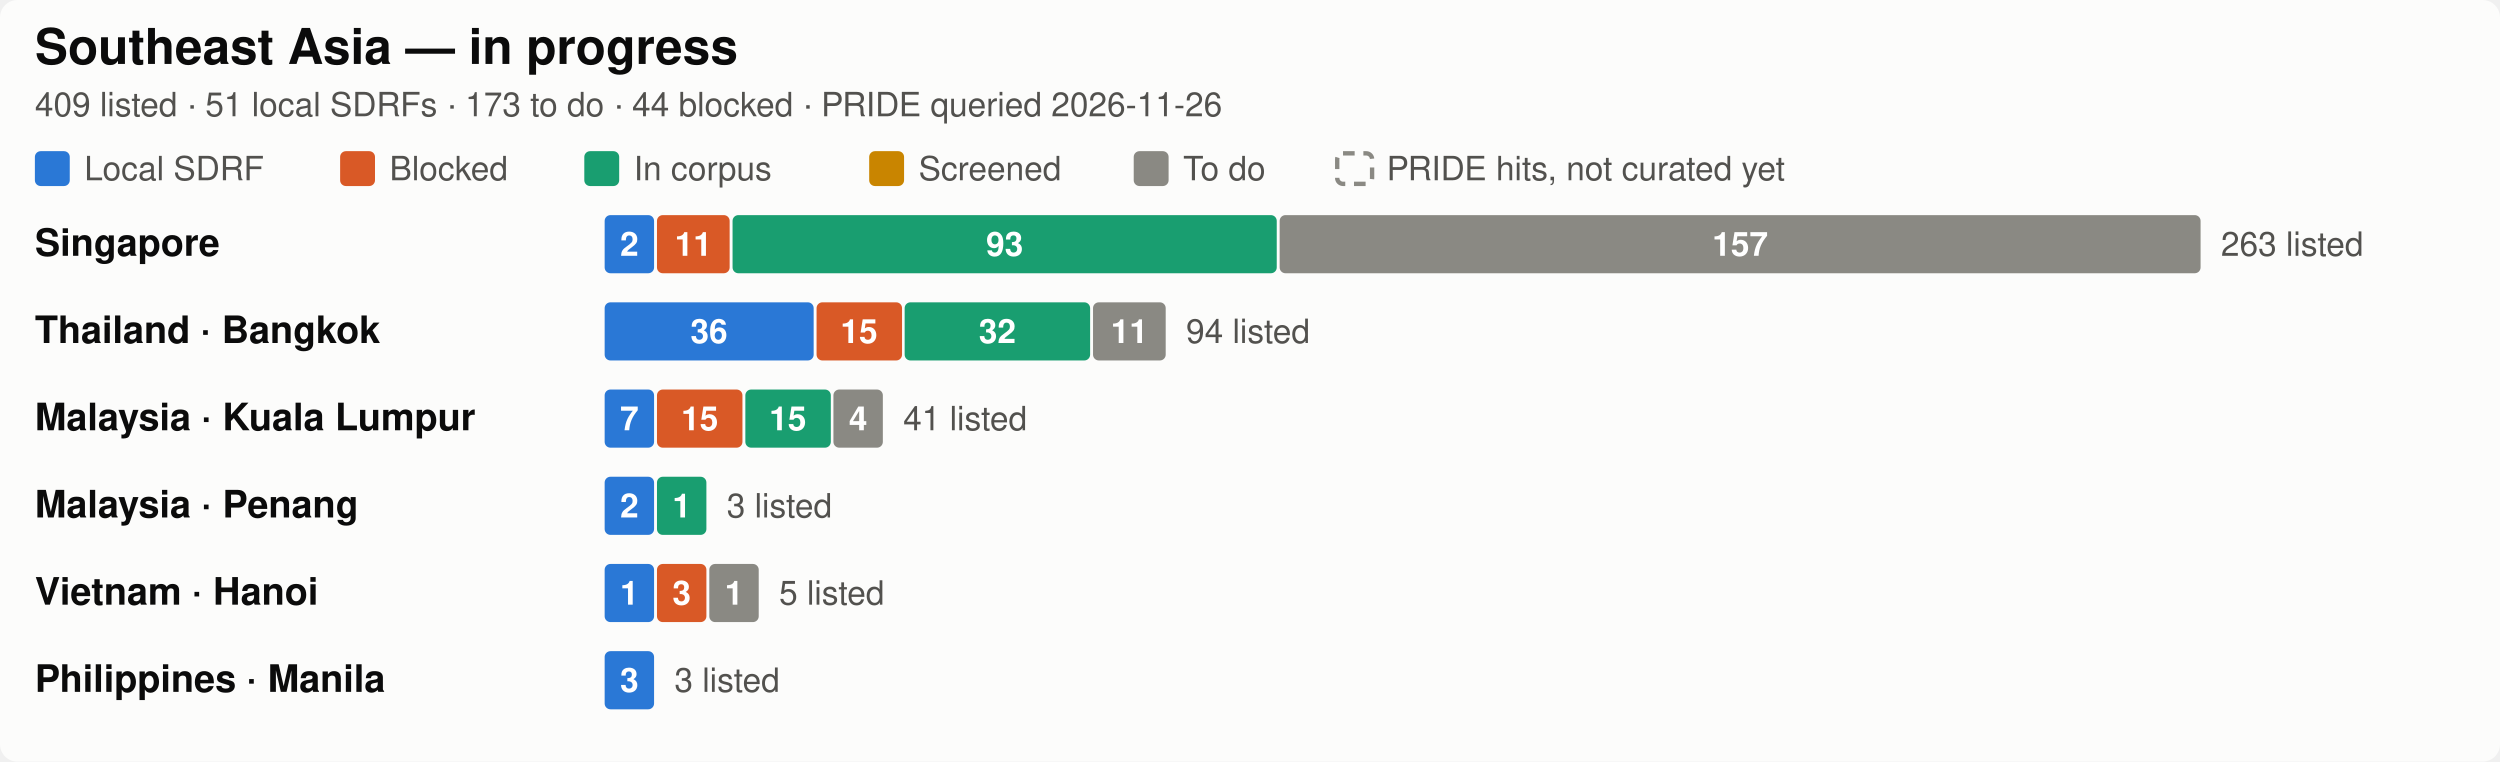
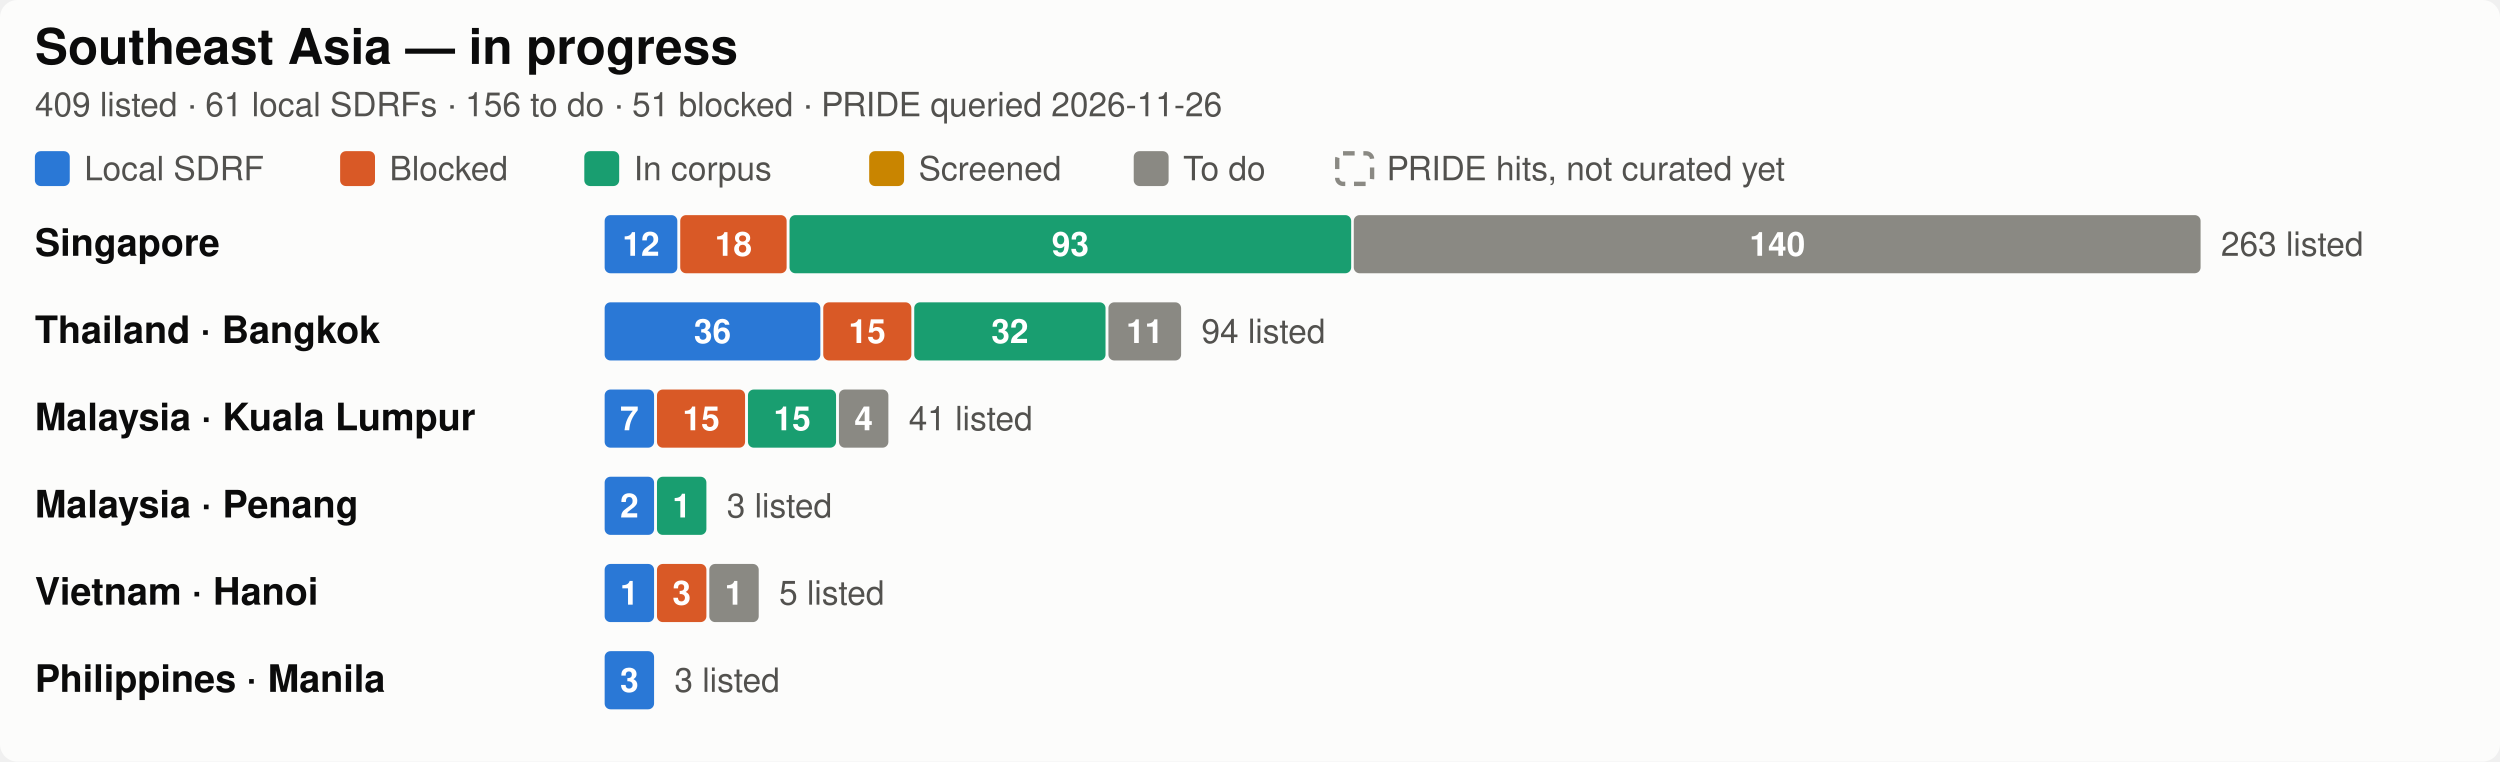
<svg xmlns="http://www.w3.org/2000/svg" width="860" height="262" viewBox="0 0 860 262" role="img" aria-label="Southeast Asia SDRF progress by city">
  <style>
  .bg { fill: #fcfcfb; }
  .title { fill: #0b0b0b; font-size: 17px; font-weight: 600; }
  .city { fill: #0b0b0b; font-size: 13px; font-weight: 600; }
  .sub, .legend, .total, .axis { fill: #52514e; font-size: 11.5px; }
  .seg { font-size: 11.5px; font-weight: 600; fill: #ffffff; font-variant-numeric: tabular-nums; }
  .uncurated { fill: none; stroke: #8a8983; stroke-width: 1.5; stroke-dasharray: 4 3; }
  .grid { stroke: #e8e7e2; stroke-width: 1; }
  text { font-family: -apple-system, "Segoe UI", Helvetica, Arial, sans-serif; }
  .c-annotated { fill: #2a78d6; }
  .c-blocked { fill: #d95926; }
  .c-in_corpus { fill: #199e70; }
  .c-screened { fill: #c98500; }
  .c-todo { fill: #8a8983; }

  @media (prefers-color-scheme: dark) {
    .bg { fill: #1a1a19; }
    .title, .city { fill: #ffffff; }
    .sub, .legend, .total, .axis { fill: #c3c2b7; }
    .uncurated { stroke: #8f8e86; }
    .grid { stroke: #3a3a37; }
    .c-annotated { fill: #3987e5; }
    .c-blocked { fill: #d95926; }
    .c-in_corpus { fill: #199e70; }
    .c-screened { fill: #c98500; }
    .c-todo { fill: #6b6a65; }
  }
</style>
  <rect class="bg" width="860" height="262" rx="6" />
  <text class="title" x="12" y="22">Southeast Asia — in progress</text>
-   <text class="sub" x="12" y="40">409 listed · 51 local SDRFs · 173 to do · 44 blocked · PRIDE queried 2026-11-26</text>
+   <text class="sub" x="12" y="40">409 listed · 61 local SDRFs · 156 to do · 51 blocked · PRIDE queried 2026-11-26</text>
  <rect class="c-annotated" fill="#2a78d6" x="12" y="52" width="12" height="12" rx="2" />
  <text class="legend" x="29" y="62">Local SDRF</text>
  <rect class="c-blocked" fill="#d95926" x="117" y="52" width="12" height="12" rx="2" />
  <text class="legend" x="134" y="62">Blocked</text>
  <rect class="c-in_corpus" fill="#199e70" x="201" y="52" width="12" height="12" rx="2" />
  <text class="legend" x="218" y="62">In corpus</text>
  <rect class="c-screened" fill="#c98500" x="299" y="52" width="12" height="12" rx="2" />
  <text class="legend" x="316" y="62">Screened</text>
  <rect class="c-todo" fill="#8a8983" x="390" y="52" width="12" height="12" rx="2" />
  <text class="legend" x="407" y="62">To do</text>
  <rect class="uncurated" fill="none" stroke="#8a8983" x="460" y="52.75" width="12" height="10.5" rx="2" />
  <text class="legend" x="477" y="62">PRIDE hits, not curated yet</text>
  <text class="city" x="12" y="88.0">Singapore</text>
-   <rect class="c-annotated" fill="#2a78d6" x="208.0" y="74" width="17.0" height="20" rx="2" />
-   <text class="seg" x="216.5" y="88.0" text-anchor="middle">2</text>
-   <rect class="c-blocked" fill="#d95926" x="226.0" y="74" width="25.0" height="20" rx="2" />
-   <text class="seg" x="238.5" y="88.0" text-anchor="middle">11</text>
-   <rect class="c-in_corpus" fill="#199e70" x="252.0" y="74" width="187.2" height="20" rx="2" />
-   <text class="seg" x="345.6" y="88.0" text-anchor="middle">93</text>
-   <rect class="c-todo" fill="#8a8983" x="440.2" y="74" width="316.8" height="20" rx="2" />
-   <text class="seg" x="598.6" y="88.0" text-anchor="middle">157</text>
+   <rect class="c-annotated" fill="#2a78d6" x="208.0" y="74" width="25.0" height="20" rx="2" />
+   <text class="seg" x="220.5" y="88.0" text-anchor="middle">12</text>
+   <rect class="c-blocked" fill="#d95926" x="234.0" y="74" width="36.6" height="20" rx="2" />
+   <text class="seg" x="252.3" y="88.0" text-anchor="middle">18</text>
+   <rect class="c-in_corpus" fill="#199e70" x="271.6" y="74" width="193.2" height="20" rx="2" />
+   <text class="seg" x="368.2" y="88.0" text-anchor="middle">93</text>
+   <rect class="c-todo" fill="#8a8983" x="465.7" y="74" width="291.3" height="20" rx="2" />
+   <text class="seg" x="611.4" y="88.0" text-anchor="middle">140</text>
  <text class="total" x="764.0" y="88.0">263 listed</text>
  <text class="city" x="12" y="118.0">Thailand · Bangkok</text>
-   <rect class="c-annotated" fill="#2a78d6" x="208.0" y="104" width="71.9" height="20" rx="2" />
-   <text class="seg" x="243.9" y="118.0" text-anchor="middle">36</text>
-   <rect class="c-blocked" fill="#d95926" x="280.9" y="104" width="29.4" height="20" rx="2" />
-   <text class="seg" x="295.5" y="118.0" text-anchor="middle">15</text>
-   <rect class="c-in_corpus" fill="#199e70" x="311.2" y="104" width="63.8" height="20" rx="2" />
-   <text class="seg" x="343.1" y="118.0" text-anchor="middle">32</text>
-   <rect class="c-todo" fill="#8a8983" x="376.0" y="104" width="25.0" height="20" rx="2" />
-   <text class="seg" x="388.5" y="118.0" text-anchor="middle">11</text>
-   <text class="total" x="408.0" y="118.0">94 listed</text>
+   <rect class="c-annotated" fill="#2a78d6" x="208.0" y="104" width="74.2" height="20" rx="2" />
+   <text class="seg" x="245.1" y="118.0" text-anchor="middle">36</text>
+   <rect class="c-blocked" fill="#d95926" x="283.2" y="104" width="30.3" height="20" rx="2" />
+   <text class="seg" x="298.3" y="118.0" text-anchor="middle">15</text>
+   <rect class="c-in_corpus" fill="#199e70" x="314.5" y="104" width="65.8" height="20" rx="2" />
+   <text class="seg" x="347.4" y="118.0" text-anchor="middle">32</text>
+   <rect class="c-todo" fill="#8a8983" x="381.3" y="104" width="25.0" height="20" rx="2" />
+   <text class="seg" x="393.8" y="118.0" text-anchor="middle">11</text>
+   <text class="total" x="413.3" y="118.0">94 listed</text>
  <text class="city" x="12" y="148.0">Malaysia · Kuala Lumpur</text>
  <rect class="c-annotated" fill="#2a78d6" x="208.0" y="134" width="17.0" height="20" rx="2" />
  <text class="seg" x="216.5" y="148.0" text-anchor="middle">7</text>
-   <rect class="c-blocked" fill="#d95926" x="226.0" y="134" width="29.4" height="20" rx="2" />
-   <text class="seg" x="240.7" y="148.0" text-anchor="middle">15</text>
-   <rect class="c-in_corpus" fill="#199e70" x="256.4" y="134" width="29.4" height="20" rx="2" />
-   <text class="seg" x="271.0" y="148.0" text-anchor="middle">15</text>
-   <rect class="c-todo" fill="#8a8983" x="286.7" y="134" width="17.0" height="20" rx="2" />
-   <text class="seg" x="295.2" y="148.0" text-anchor="middle">4</text>
-   <text class="total" x="310.7" y="148.0">41 listed</text>
+   <rect class="c-blocked" fill="#d95926" x="226.0" y="134" width="30.3" height="20" rx="2" />
+   <text class="seg" x="241.2" y="148.0" text-anchor="middle">15</text>
+   <rect class="c-in_corpus" fill="#199e70" x="257.3" y="134" width="30.3" height="20" rx="2" />
+   <text class="seg" x="272.5" y="148.0" text-anchor="middle">15</text>
+   <rect class="c-todo" fill="#8a8983" x="288.6" y="134" width="17.0" height="20" rx="2" />
+   <text class="seg" x="297.1" y="148.0" text-anchor="middle">4</text>
+   <text class="total" x="312.6" y="148.0">41 listed</text>
  <text class="city" x="12" y="178.0">Malaysia · Penang</text>
  <rect class="c-annotated" fill="#2a78d6" x="208.0" y="164" width="17.0" height="20" rx="2" />
  <text class="seg" x="216.5" y="178.0" text-anchor="middle">2</text>
  <rect class="c-in_corpus" fill="#199e70" x="226.0" y="164" width="17.0" height="20" rx="2" />
  <text class="seg" x="234.5" y="178.0" text-anchor="middle">1</text>
  <text class="total" x="250.0" y="178.0">3 listed</text>
  <text class="city" x="12" y="208.0">Vietnam · Hanoi</text>
  <rect class="c-annotated" fill="#2a78d6" x="208.0" y="194" width="17.0" height="20" rx="2" />
  <text class="seg" x="216.5" y="208.0" text-anchor="middle">1</text>
  <rect class="c-blocked" fill="#d95926" x="226.0" y="194" width="17.0" height="20" rx="2" />
  <text class="seg" x="234.5" y="208.0" text-anchor="middle">3</text>
  <rect class="c-todo" fill="#8a8983" x="244.0" y="194" width="17.0" height="20" rx="2" />
  <text class="seg" x="252.5" y="208.0" text-anchor="middle">1</text>
  <text class="total" x="268.0" y="208.0">5 listed</text>
  <text class="city" x="12" y="238.0">Philippines · Manila</text>
  <rect class="c-annotated" fill="#2a78d6" x="208.0" y="224" width="17.0" height="20" rx="2" />
  <text class="seg" x="216.5" y="238.0" text-anchor="middle">3</text>
  <text class="total" x="232.0" y="238.0">3 listed</text>
</svg>
